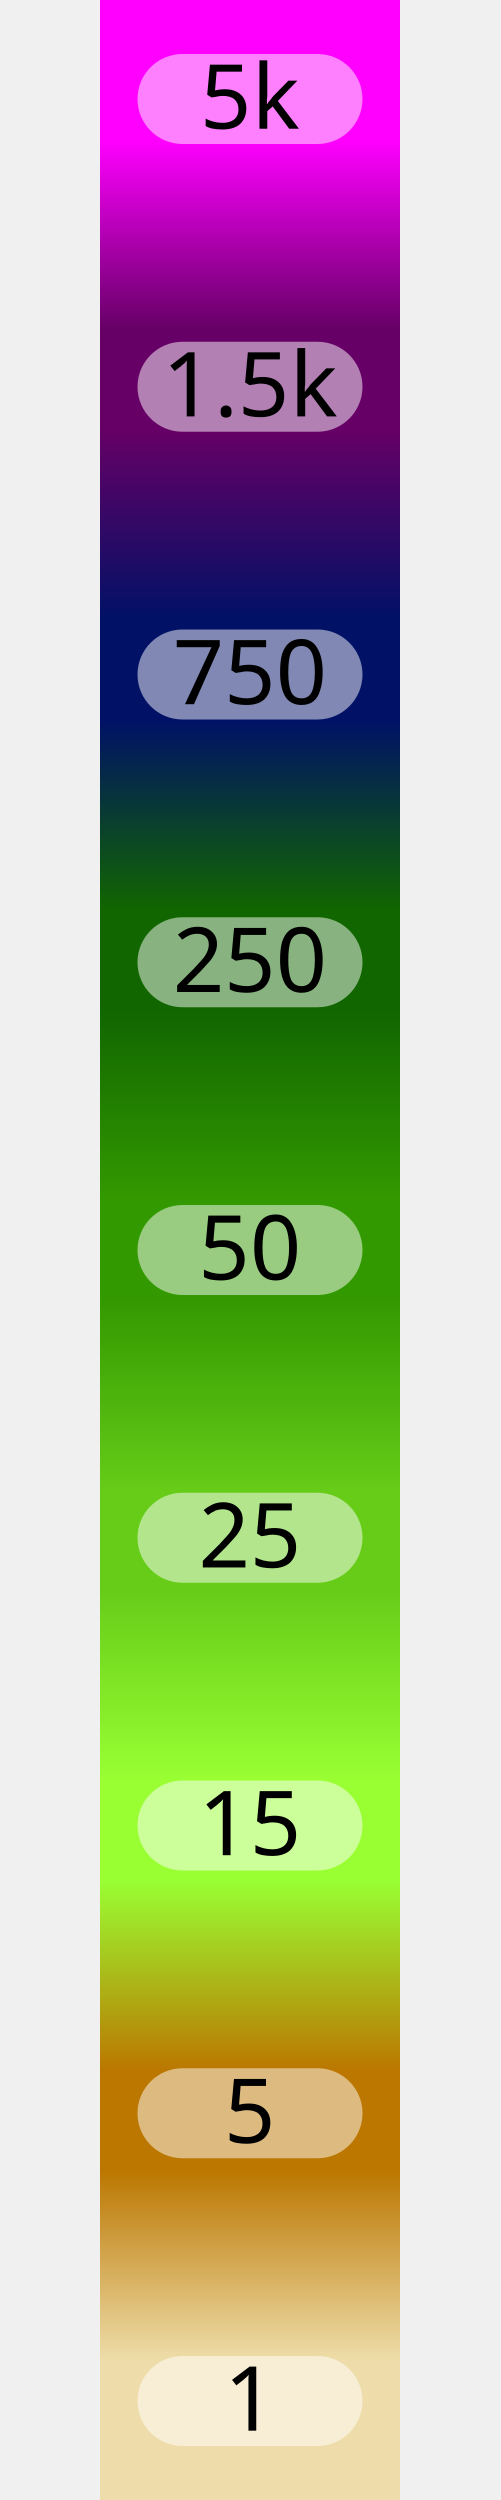
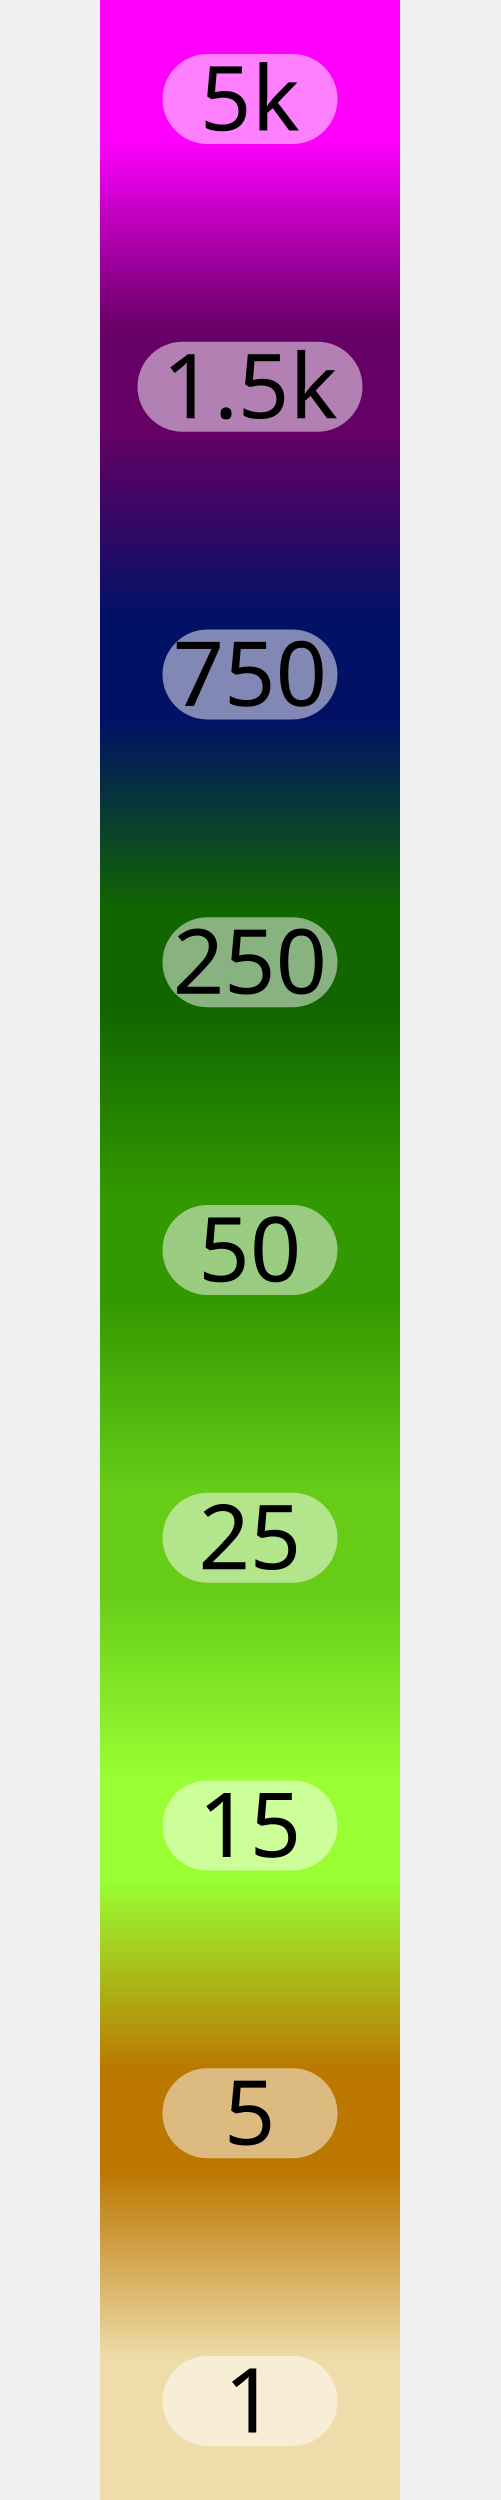
<svg xmlns="http://www.w3.org/2000/svg" width="60" height="300" viewBox="0 0 12 100">
  <defs>
    <linearGradient id="legend-gradient-7e305" x1="0" x2="0" y1="0" y2="1">
      <stop offset="1.98%" stop-color="#ff00ff" />
      <stop offset="5.94%" stop-color="#ff00ff" />
      <stop offset="5.94%" stop-color="#ff00ff" />
      <stop offset="13.49%" stop-color="#660066" />
      <stop offset="13.49%" stop-color="#660066" />
      <stop offset="17.45%" stop-color="#660066" />
      <stop offset="17.45%" stop-color="#660066" />
      <stop offset="25%" stop-color="#001166" />
      <stop offset="25%" stop-color="#001166" />
      <stop offset="28.96%" stop-color="#001166" />
      <stop offset="28.96%" stop-color="#001166" />
      <stop offset="36.51%" stop-color="#116600" />
      <stop offset="36.51%" stop-color="#116600" />
      <stop offset="40.47%" stop-color="#116600" />
      <stop offset="40.47%" stop-color="#116600" />
      <stop offset="48.02%" stop-color="#339900" />
      <stop offset="48.02%" stop-color="#339900" />
      <stop offset="51.98%" stop-color="#339900" />
      <stop offset="51.98%" stop-color="#339900" />
      <stop offset="59.53%" stop-color="#66cc18" />
      <stop offset="59.53%" stop-color="#66cc18" />
      <stop offset="63.49%" stop-color="#66cc18" />
      <stop offset="63.49%" stop-color="#66cc18" />
      <stop offset="71.04%" stop-color="#99ff33" />
      <stop offset="71.04%" stop-color="#99ff33" />
      <stop offset="75%" stop-color="#99ff33" />
      <stop offset="75%" stop-color="#99ff33" />
      <stop offset="82.55%" stop-color="#bb7700" />
      <stop offset="82.55%" stop-color="#bb7700" />
      <stop offset="86.51%" stop-color="#bb7700" />
      <stop offset="86.51%" stop-color="#bb7700" />
      <stop offset="94.06%" stop-color="#eeddaa" />
      <stop offset="94.06%" stop-color="#eeddaa" />
      <stop offset="98.02%" stop-color="#eeddaa" />
    </linearGradient>
  </defs>
  <rect x="0" y="0" width="12" height="100" fill="url(#legend-gradient-7e305)" />
-   <rect fill="white" fill-opacity="0.5" x="1.5" y="2.16" width="9" height="3.6" rx="1.8" ry="1.8" />
-   <text x="6" y="3.96" dy="0.33em" font-family="sans-serif" font-size="3.6" style="text-anchor: middle">5k</text>
+   <rect fill="white" fill-opacity="0.5" x="2.5" y="2.16" width="7" height="3.6" rx="1.8" ry="1.8" />
+   <text x="6" y="3.96" dy="0.35em" font-family="sans-serif" font-size="3.6" style="text-anchor: middle">5k</text>
  <rect fill="white" fill-opacity="0.5" x="1.5" y="13.67" width="9" height="3.6" rx="1.8" ry="1.8" />
-   <text x="6" y="15.47" dy="0.33em" font-family="sans-serif" font-size="3.6" style="text-anchor: middle">1.5k</text>
-   <rect fill="white" fill-opacity="0.5" x="1.5" y="25.18" width="9" height="3.6" rx="1.8" ry="1.8" />
-   <text x="6" y="26.98" dy="0.33em" font-family="sans-serif" font-size="3.6" style="text-anchor: middle">750</text>
-   <rect fill="white" fill-opacity="0.5" x="1.5" y="36.69" width="9" height="3.6" rx="1.8" ry="1.8" />
-   <text x="6" y="38.49" dy="0.33em" font-family="sans-serif" font-size="3.6" style="text-anchor: middle">250</text>
-   <rect fill="white" fill-opacity="0.5" x="1.5" y="48.2" width="9" height="3.6" rx="1.8" ry="1.8" />
-   <text x="6" y="50" dy="0.33em" font-family="sans-serif" font-size="3.6" style="text-anchor: middle">50</text>
-   <rect fill="white" fill-opacity="0.5" x="1.5" y="59.71" width="9" height="3.6" rx="1.8" ry="1.8" />
-   <text x="6" y="61.51" dy="0.33em" font-family="sans-serif" font-size="3.6" style="text-anchor: middle">25</text>
-   <rect fill="white" fill-opacity="0.5" x="1.5" y="71.22" width="9" height="3.6" rx="1.8" ry="1.8" />
-   <text x="6" y="73.02" dy="0.33em" font-family="sans-serif" font-size="3.6" style="text-anchor: middle">15</text>
-   <rect fill="white" fill-opacity="0.5" x="1.5" y="82.73" width="9" height="3.6" rx="1.8" ry="1.8" />
-   <text x="6" y="84.53" dy="0.33em" font-family="sans-serif" font-size="3.6" style="text-anchor: middle">5</text>
-   <rect fill="white" fill-opacity="0.5" x="1.5" y="94.24" width="9" height="3.6" rx="1.8" ry="1.8" />
-   <text x="6" y="96.04" dy="0.33em" font-family="sans-serif" font-size="3.6" style="text-anchor: middle">1</text>
+   <text x="6" y="15.47" dy="0.35em" font-family="sans-serif" font-size="3.6" style="text-anchor: middle">1.5k</text>
+   <rect fill="white" fill-opacity="0.5" x="2.5" y="25.18" width="7" height="3.6" rx="1.8" ry="1.8" />
+   <text x="6" y="26.98" dy="0.35em" font-family="sans-serif" font-size="3.6" style="text-anchor: middle">750</text>
+   <rect fill="white" fill-opacity="0.5" x="2.5" y="36.69" width="7" height="3.6" rx="1.8" ry="1.8" />
+   <text x="6" y="38.49" dy="0.35em" font-family="sans-serif" font-size="3.6" style="text-anchor: middle">250</text>
+   <rect fill="white" fill-opacity="0.5" x="2.5" y="48.2" width="7" height="3.6" rx="1.8" ry="1.8" />
+   <text x="6" y="50" dy="0.35em" font-family="sans-serif" font-size="3.6" style="text-anchor: middle">50</text>
+   <rect fill="white" fill-opacity="0.5" x="2.5" y="59.71" width="7" height="3.6" rx="1.8" ry="1.8" />
+   <text x="6" y="61.51" dy="0.35em" font-family="sans-serif" font-size="3.6" style="text-anchor: middle">25</text>
+   <rect fill="white" fill-opacity="0.5" x="2.5" y="71.22" width="7" height="3.6" rx="1.8" ry="1.8" />
+   <text x="6" y="73.02" dy="0.35em" font-family="sans-serif" font-size="3.6" style="text-anchor: middle">15</text>
+   <rect fill="white" fill-opacity="0.5" x="2.5" y="82.73" width="7" height="3.6" rx="1.8" ry="1.8" />
+   <text x="6" y="84.53" dy="0.35em" font-family="sans-serif" font-size="3.6" style="text-anchor: middle">5</text>
+   <rect fill="white" fill-opacity="0.5" x="2.5" y="94.24" width="7" height="3.6" rx="1.8" ry="1.8" />
+   <text x="6" y="96.04" dy="0.35em" font-family="sans-serif" font-size="3.6" style="text-anchor: middle">1</text>
</svg>
